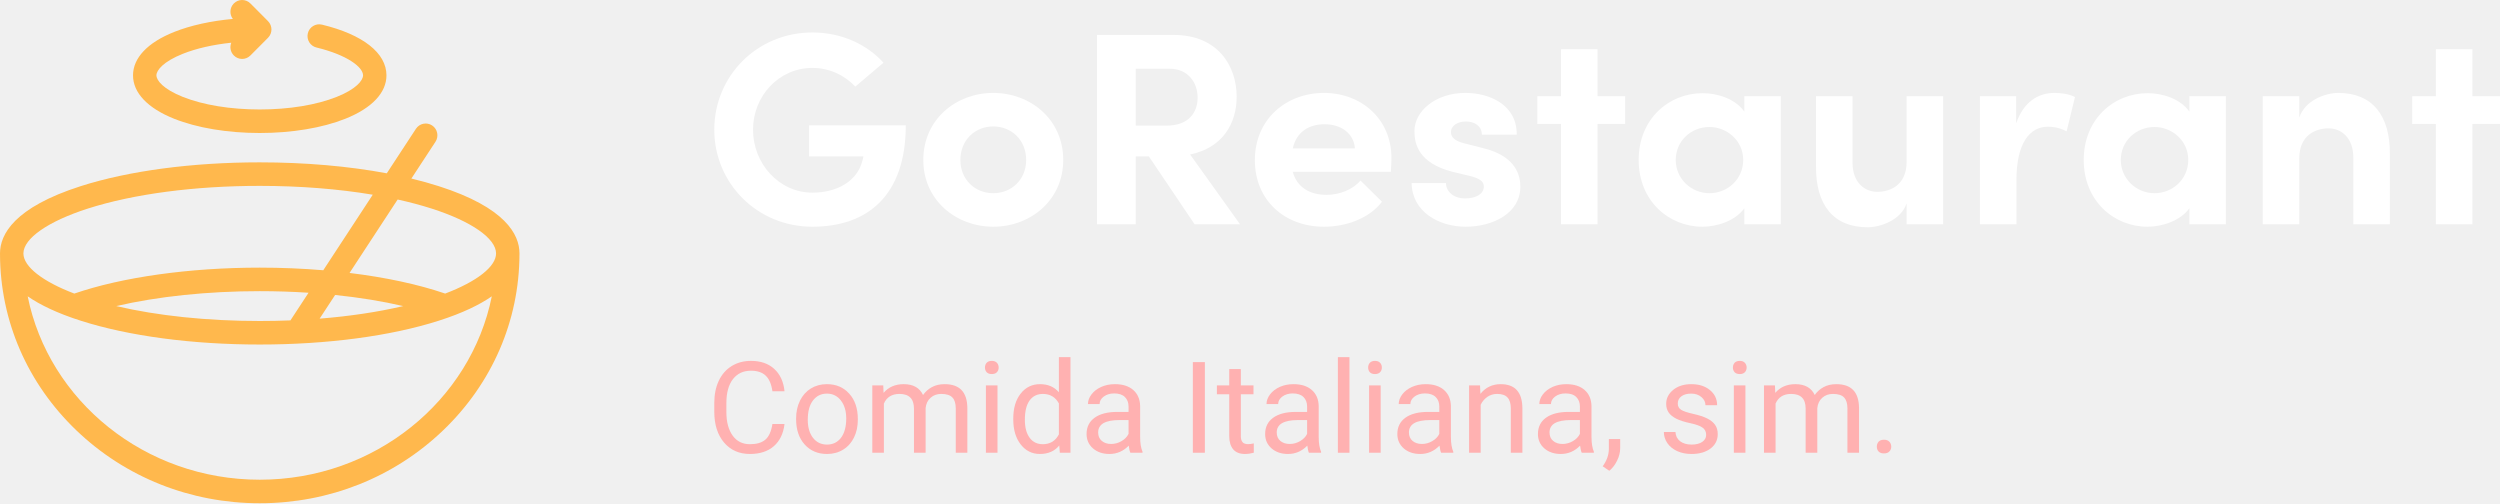
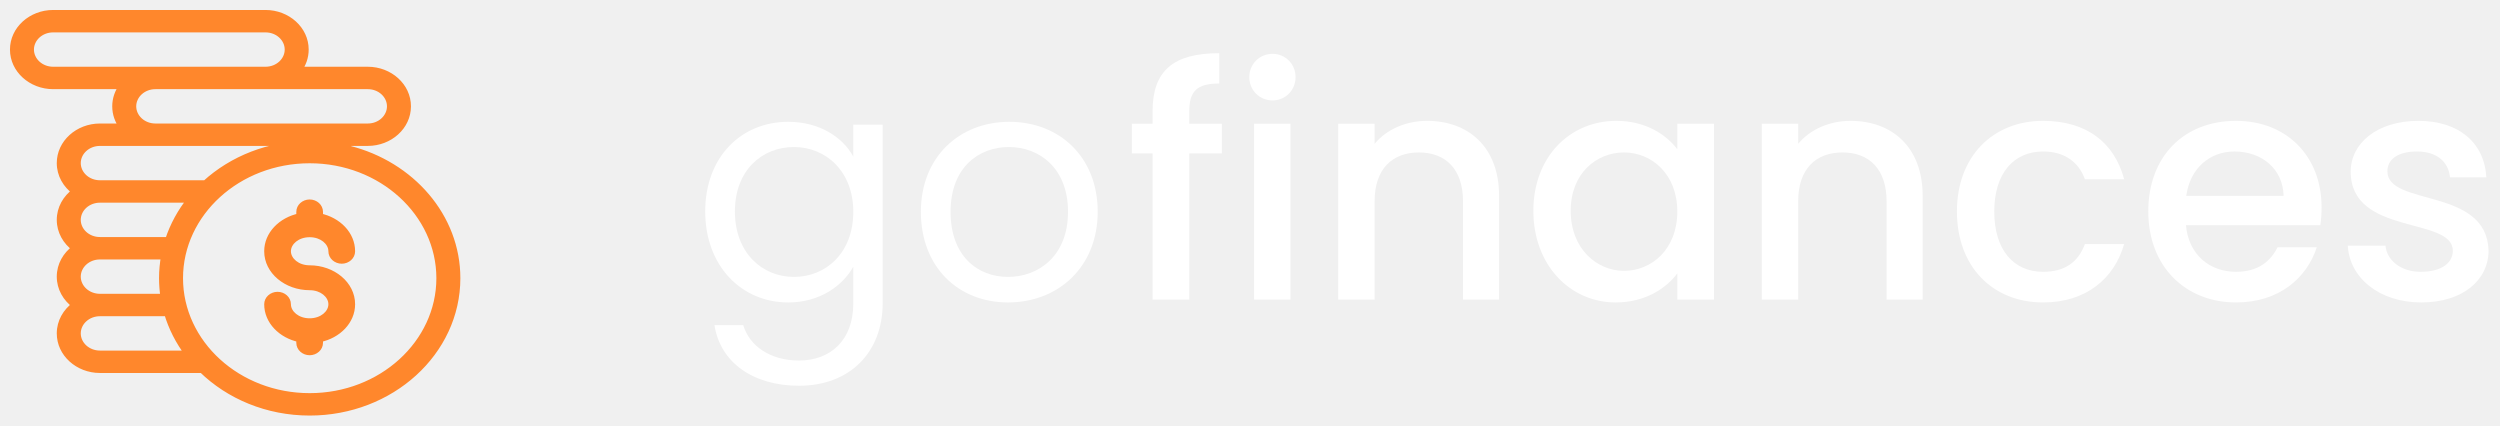
- <svg xmlns="http://www.w3.org/2000/svg" width="308" height="62" viewBox="0 0 308 62" fill="none">
-   <path d="M100.088 27.932C106.887 27.932 111.592 24.073 111.592 15.441H99.676V19.267H106.372C106.338 19.47 106.304 19.673 106.235 19.842C105.617 22.279 103.179 23.735 100.088 23.735C95.967 23.735 92.773 20.147 92.773 15.983C92.773 11.819 95.967 8.367 100.088 8.367C102.148 8.367 104.037 9.247 105.376 10.668L108.845 7.724C106.784 5.456 103.659 4 100.088 4C93.288 4 88 9.348 88 15.983C88 22.584 93.288 27.932 100.088 27.932Z" fill="white" />
-   <path d="M122.371 27.932C126.938 27.932 130.99 24.683 130.99 19.707C130.99 14.697 126.938 11.447 122.371 11.447C117.804 11.447 113.751 14.697 113.751 19.707C113.751 24.683 117.804 27.932 122.371 27.932ZM122.371 23.802C120.139 23.802 118.319 22.144 118.319 19.707C118.319 17.235 120.139 15.577 122.371 15.577C124.603 15.577 126.423 17.235 126.423 19.707C126.423 22.144 124.603 23.802 122.371 23.802Z" fill="white" />
-   <path d="M147.171 27.628H152.768L146.621 19.03C150.605 18.217 152.356 15.238 152.356 11.921C152.356 8.096 150.021 4.305 144.595 4.305H135.151V27.628H139.925V19.267H141.539L147.171 27.628ZM139.925 8.468H144.114C146.346 8.468 147.548 10.161 147.548 12.023C147.548 13.884 146.415 15.475 143.737 15.475H139.925V8.468Z" fill="white" />
-   <path d="M171.426 19.47C171.426 14.629 167.682 11.447 163.115 11.447C158.513 11.447 154.599 14.629 154.599 19.741C154.599 24.615 158.204 27.932 163.115 27.932C165.931 27.932 168.747 26.849 170.258 24.852L167.614 22.245C166.652 23.363 165.038 24.006 163.424 24.006C161.261 24.006 159.75 22.99 159.269 21.162H171.357C171.391 20.451 171.426 19.91 171.426 19.47ZM159.269 18.285C159.75 16.152 161.364 15.306 163.184 15.306C165.21 15.306 166.79 16.423 166.927 18.285H159.269Z" fill="white" />
-   <path d="M180.576 27.932C183.873 27.932 187.307 26.308 187.307 22.99C187.307 21.704 186.826 19.334 182.98 18.319L180.336 17.642C179.443 17.405 178.756 17.032 178.756 16.288C178.756 15.475 179.581 14.968 180.611 14.968C181.675 14.968 182.568 15.543 182.568 16.592H186.861C186.895 12.869 183.461 11.447 180.542 11.447C176.833 11.447 174.258 13.715 174.258 16.152C174.258 17.811 174.807 20.079 178.928 21.162L181.057 21.67C182.259 21.975 182.809 22.313 182.809 22.99C182.809 23.904 181.813 24.446 180.508 24.446C178.928 24.446 178.138 23.464 178.138 22.55H173.914C173.949 26.037 177.211 27.932 180.576 27.932Z" fill="white" />
-   <path d="M200.216 11.853H196.817V6.065H192.318V11.853H189.399V15.272H192.318V27.628H196.817V15.272H200.216V11.853Z" fill="white" />
-   <path d="M214.899 11.853V13.749C213.766 12.158 211.602 11.481 209.748 11.481C205.627 11.481 201.884 14.629 201.884 19.707C201.884 24.784 205.627 27.932 209.748 27.932C211.534 27.932 213.766 27.221 214.899 25.664V27.628H219.398V11.853H214.899ZM210.606 23.802C208.34 23.802 206.451 22.009 206.451 19.707C206.451 17.371 208.34 15.645 210.606 15.645C212.701 15.645 214.762 17.269 214.762 19.707C214.762 22.11 212.804 23.802 210.606 23.802Z" fill="white" />
-   <path d="M234.894 11.853V19.944C234.894 22.787 232.902 23.633 231.288 23.633C229.743 23.633 228.232 22.516 228.232 20.045V11.853H223.733V20.519C223.699 25.258 225.897 28 230.086 28C231.666 28 234.207 27.12 234.894 25.055V27.628H239.393V11.853H234.894Z" fill="white" />
-   <path d="M253.096 11.447C251.104 11.447 249.284 12.564 248.391 15.204V11.853H243.927V27.628H248.425V22.212C248.425 17.709 250.005 15.611 252.306 15.611C252.855 15.611 253.645 15.678 254.607 16.186L255.637 11.955C254.916 11.582 253.954 11.447 253.096 11.447Z" fill="white" />
-   <path d="M269.73 11.853V13.749C268.597 12.158 266.433 11.481 264.579 11.481C260.458 11.481 256.715 14.629 256.715 19.707C256.715 24.784 260.458 27.932 264.579 27.932C266.365 27.932 268.597 27.221 269.73 25.664V27.628H274.228V11.853H269.73ZM265.437 23.802C263.171 23.802 261.282 22.009 261.282 19.707C261.282 17.371 263.171 15.645 265.437 15.645C267.532 15.645 269.593 17.269 269.593 19.707C269.593 22.11 267.635 23.802 265.437 23.802Z" fill="white" />
-   <path d="M288.077 11.447C286.497 11.447 283.956 12.361 283.269 14.494V11.853H278.77V27.628H283.269V19.537C283.269 16.66 285.261 15.814 286.875 15.814C288.42 15.814 289.931 16.931 289.931 19.436V27.628H294.43V18.962C294.464 14.223 292.266 11.447 288.077 11.447Z" fill="white" />
-   <path d="M308 11.853H304.6V6.065H300.102V11.853H297.183V15.272H300.102V27.628H304.6V15.272H308V11.853Z" fill="white" />
-   <path d="M96.653 52.234C96.514 53.415 96.074 54.328 95.333 54.971C94.597 55.61 93.617 55.93 92.392 55.93C91.064 55.93 89.999 55.457 89.196 54.511C88.399 53.566 88 52.301 88 50.716V49.643C88 48.605 88.185 47.693 88.556 46.906C88.931 46.119 89.461 45.516 90.146 45.096C90.83 44.672 91.623 44.46 92.523 44.46C93.717 44.46 94.674 44.792 95.395 45.457C96.115 46.116 96.535 47.031 96.653 48.202H95.163C95.034 47.312 94.754 46.668 94.322 46.269C93.895 45.871 93.295 45.671 92.523 45.671C91.576 45.671 90.833 46.019 90.293 46.714C89.757 47.409 89.49 48.398 89.49 49.681V50.762C89.49 51.974 89.745 52.937 90.254 53.653C90.763 54.368 91.476 54.726 92.392 54.726C93.215 54.726 93.846 54.542 94.283 54.174C94.726 53.801 95.019 53.154 95.163 52.234H96.653Z" fill="#FFB1B1" />
-   <path d="M98.081 51.552C98.081 50.739 98.24 50.008 98.559 49.359C98.884 48.71 99.331 48.209 99.903 47.856C100.479 47.504 101.135 47.328 101.871 47.328C103.008 47.328 103.927 47.718 104.627 48.501C105.332 49.283 105.684 50.323 105.684 51.621V51.721C105.684 52.528 105.527 53.254 105.213 53.898C104.904 54.537 104.459 55.035 103.878 55.393C103.301 55.751 102.638 55.93 101.886 55.93C100.754 55.93 99.836 55.539 99.131 54.757C98.431 53.975 98.081 52.94 98.081 51.652V51.552ZM99.517 51.721C99.517 52.641 99.73 53.379 100.157 53.937C100.59 54.494 101.166 54.772 101.886 54.772C102.612 54.772 103.188 54.491 103.615 53.929C104.042 53.361 104.256 52.569 104.256 51.552C104.256 50.642 104.037 49.906 103.6 49.344C103.168 48.777 102.591 48.493 101.871 48.493C101.166 48.493 100.597 48.771 100.165 49.329C99.733 49.886 99.517 50.683 99.517 51.721Z" fill="#FFB1B1" />
-   <path d="M108.818 47.481L108.857 48.401C109.469 47.685 110.295 47.328 111.334 47.328C112.502 47.328 113.297 47.772 113.719 48.662C113.997 48.263 114.358 47.941 114.8 47.696C115.248 47.45 115.775 47.328 116.382 47.328C118.214 47.328 119.146 48.291 119.177 50.218V55.777H117.749V50.302C117.749 49.709 117.612 49.267 117.34 48.976C117.067 48.679 116.609 48.531 115.966 48.531C115.436 48.531 114.996 48.69 114.646 49.007C114.296 49.318 114.093 49.74 114.036 50.272V55.777H112.6V50.341C112.6 49.134 112.006 48.531 110.817 48.531C109.881 48.531 109.24 48.927 108.895 49.72V55.777H107.467V47.481H108.818Z" fill="#FFB1B1" />
-   <path d="M122.89 55.777H121.462V47.481H122.89V55.777ZM121.346 45.28C121.346 45.05 121.415 44.856 121.554 44.698C121.698 44.539 121.909 44.46 122.187 44.46C122.465 44.46 122.676 44.539 122.82 44.698C122.964 44.856 123.036 45.05 123.036 45.28C123.036 45.51 122.964 45.702 122.82 45.855C122.676 46.009 122.465 46.085 122.187 46.085C121.909 46.085 121.698 46.009 121.554 45.855C121.415 45.702 121.346 45.51 121.346 45.28Z" fill="#FFB1B1" />
-   <path d="M124.835 51.56C124.835 50.287 125.138 49.265 125.746 48.493C126.353 47.716 127.148 47.328 128.131 47.328C129.108 47.328 129.883 47.66 130.454 48.324V44H131.882V55.777H130.57L130.5 54.887C129.929 55.582 129.134 55.93 128.115 55.93C127.148 55.93 126.358 55.536 125.746 54.749C125.138 53.962 124.835 52.935 124.835 51.667V51.56ZM126.263 51.721C126.263 52.661 126.458 53.397 126.849 53.929C127.24 54.46 127.781 54.726 128.47 54.726C129.376 54.726 130.037 54.322 130.454 53.515V49.704C130.027 48.922 129.371 48.531 128.486 48.531C127.786 48.531 127.24 48.8 126.849 49.336C126.458 49.873 126.263 50.668 126.263 51.721Z" fill="#FFB1B1" />
-   <path d="M139.261 55.777C139.179 55.613 139.112 55.322 139.061 54.903C138.397 55.587 137.604 55.93 136.683 55.93C135.86 55.93 135.183 55.7 134.653 55.24C134.128 54.775 133.866 54.187 133.866 53.477C133.866 52.613 134.195 51.943 134.854 51.468C135.518 50.987 136.449 50.747 137.648 50.747H139.038V50.095C139.038 49.599 138.888 49.206 138.59 48.915C138.291 48.618 137.851 48.47 137.27 48.47C136.76 48.47 136.333 48.598 135.989 48.853C135.644 49.109 135.471 49.418 135.471 49.781H134.036C134.036 49.367 134.182 48.968 134.476 48.585C134.774 48.196 135.175 47.89 135.68 47.665C136.189 47.44 136.748 47.328 137.355 47.328C138.317 47.328 139.071 47.568 139.616 48.048C140.162 48.523 140.445 49.18 140.466 50.019V53.837C140.466 54.598 140.563 55.204 140.759 55.654V55.777H139.261ZM136.892 54.696C137.339 54.696 137.764 54.581 138.165 54.35C138.567 54.12 138.857 53.822 139.038 53.453V51.751H137.918C136.169 51.751 135.294 52.26 135.294 53.277C135.294 53.722 135.443 54.069 135.742 54.32C136.04 54.57 136.423 54.696 136.892 54.696Z" fill="#FFB1B1" />
-   <path d="M148.439 55.777H146.957V44.613H148.439V55.777Z" fill="#FFB1B1" />
-   <path d="M152.87 45.472V47.481H154.429V48.577H152.87V53.722C152.87 54.054 152.939 54.304 153.078 54.473C153.217 54.637 153.454 54.718 153.788 54.718C153.953 54.718 154.179 54.688 154.468 54.627V55.777C154.092 55.879 153.727 55.93 153.372 55.93C152.733 55.93 152.252 55.738 151.928 55.355C151.604 54.971 151.442 54.427 151.442 53.722V48.577H149.921V47.481H151.442V45.472H152.87Z" fill="#FFB1B1" />
-   <path d="M161.26 55.777C161.178 55.613 161.111 55.322 161.06 54.903C160.396 55.587 159.603 55.93 158.682 55.93C157.859 55.93 157.182 55.7 156.652 55.24C156.127 54.775 155.865 54.187 155.865 53.477C155.865 52.613 156.194 51.943 156.853 51.468C157.517 50.987 158.448 50.747 159.647 50.747H161.036V50.095C161.036 49.599 160.887 49.206 160.589 48.915C160.29 48.618 159.85 48.47 159.269 48.47C158.759 48.47 158.332 48.598 157.987 48.853C157.643 49.109 157.47 49.418 157.47 49.781H156.035C156.035 49.367 156.181 48.968 156.475 48.585C156.773 48.196 157.174 47.89 157.679 47.665C158.188 47.44 158.747 47.328 159.354 47.328C160.316 47.328 161.07 47.568 161.615 48.048C162.161 48.523 162.444 49.18 162.464 50.019V53.837C162.464 54.598 162.562 55.204 162.758 55.654V55.777H161.26ZM158.891 54.696C159.338 54.696 159.763 54.581 160.164 54.35C160.566 54.12 160.856 53.822 161.036 53.453V51.751H159.917C158.168 51.751 157.293 52.26 157.293 53.277C157.293 53.722 157.442 54.069 157.74 54.32C158.039 54.57 158.422 54.696 158.891 54.696Z" fill="#FFB1B1" />
-   <path d="M166.254 55.777H164.826V44H166.254V55.777Z" fill="#FFB1B1" />
-   <path d="M170.098 55.777H168.67V47.481H170.098V55.777ZM168.555 45.28C168.555 45.05 168.624 44.856 168.763 44.698C168.907 44.539 169.118 44.46 169.396 44.46C169.674 44.46 169.885 44.539 170.029 44.698C170.173 44.856 170.245 45.05 170.245 45.28C170.245 45.51 170.173 45.702 170.029 45.855C169.885 46.009 169.674 46.085 169.396 46.085C169.118 46.085 168.907 46.009 168.763 45.855C168.624 45.702 168.555 45.51 168.555 45.28Z" fill="#FFB1B1" />
-   <path d="M177.547 55.777C177.465 55.613 177.398 55.322 177.347 54.903C176.683 55.587 175.89 55.93 174.969 55.93C174.146 55.93 173.469 55.7 172.939 55.24C172.414 54.775 172.152 54.187 172.152 53.477C172.152 52.613 172.481 51.943 173.14 51.468C173.804 50.987 174.735 50.747 175.934 50.747H177.323V50.095C177.323 49.599 177.174 49.206 176.876 48.915C176.577 48.618 176.137 48.47 175.556 48.47C175.046 48.47 174.619 48.598 174.274 48.853C173.93 49.109 173.757 49.418 173.757 49.781H172.322C172.322 49.367 172.468 48.968 172.762 48.585C173.06 48.196 173.461 47.89 173.966 47.665C174.475 47.44 175.033 47.328 175.641 47.328C176.603 47.328 177.357 47.568 177.902 48.048C178.448 48.523 178.731 49.18 178.751 50.019V53.837C178.751 54.598 178.849 55.204 179.045 55.654V55.777H177.547ZM175.178 54.696C175.625 54.696 176.05 54.581 176.451 54.35C176.853 54.12 177.143 53.822 177.323 53.453V51.751H176.204C174.455 51.751 173.58 52.26 173.58 53.277C173.58 53.722 173.729 54.069 174.027 54.32C174.326 54.57 174.709 54.696 175.178 54.696Z" fill="#FFB1B1" />
-   <path d="M182.341 47.481L182.387 48.523C183.025 47.726 183.859 47.328 184.888 47.328C186.653 47.328 187.543 48.316 187.559 50.295V55.777H186.131V50.287C186.126 49.689 185.987 49.247 185.714 48.961C185.446 48.674 185.027 48.531 184.456 48.531C183.993 48.531 183.586 48.654 183.236 48.899C182.886 49.145 182.613 49.467 182.418 49.865V55.777H180.99V47.481H182.341Z" fill="#FFB1B1" />
-   <path d="M194.869 55.777C194.786 55.613 194.719 55.322 194.668 54.903C194.004 55.587 193.212 55.93 192.29 55.93C191.467 55.93 190.79 55.7 190.26 55.24C189.735 54.775 189.473 54.187 189.473 53.477C189.473 52.613 189.802 51.943 190.461 51.468C191.125 50.987 192.056 50.747 193.255 50.747H194.645V50.095C194.645 49.599 194.495 49.206 194.197 48.915C193.899 48.618 193.459 48.47 192.877 48.47C192.368 48.47 191.94 48.598 191.596 48.853C191.251 49.109 191.079 49.418 191.079 49.781H189.643C189.643 49.367 189.789 48.968 190.083 48.585C190.381 48.196 190.783 47.89 191.287 47.665C191.796 47.44 192.355 47.328 192.962 47.328C193.924 47.328 194.678 47.568 195.224 48.048C195.769 48.523 196.052 49.18 196.073 50.019V53.837C196.073 54.598 196.17 55.204 196.366 55.654V55.777H194.869ZM192.499 54.696C192.947 54.696 193.371 54.581 193.772 54.35C194.174 54.12 194.465 53.822 194.645 53.453V51.751H193.525C191.776 51.751 190.901 52.26 190.901 53.277C190.901 53.722 191.05 54.069 191.349 54.32C191.647 54.57 192.031 54.696 192.499 54.696Z" fill="#FFB1B1" />
-   <path d="M198.265 58L197.454 57.448C197.938 56.778 198.19 56.088 198.211 55.378V54.097H199.608V55.209C199.608 55.725 199.479 56.242 199.222 56.758C198.97 57.274 198.651 57.688 198.265 58Z" fill="#FFB1B1" />
-   <path d="M210.198 53.576C210.198 53.193 210.052 52.896 209.758 52.687C209.47 52.472 208.963 52.288 208.238 52.135C207.517 51.981 206.943 51.797 206.516 51.583C206.094 51.368 205.781 51.112 205.575 50.816C205.374 50.52 205.274 50.167 205.274 49.758C205.274 49.078 205.562 48.503 206.138 48.033C206.72 47.563 207.461 47.328 208.361 47.328C209.308 47.328 210.075 47.57 210.661 48.056C211.253 48.541 211.549 49.163 211.549 49.919H210.113C210.113 49.531 209.946 49.196 209.612 48.915C209.282 48.633 208.866 48.493 208.361 48.493C207.841 48.493 207.435 48.605 207.142 48.83C206.848 49.055 206.702 49.349 206.702 49.712C206.702 50.054 206.838 50.312 207.111 50.486C207.383 50.66 207.875 50.826 208.585 50.985C209.3 51.143 209.879 51.332 210.322 51.552C210.764 51.772 211.091 52.038 211.302 52.349C211.518 52.656 211.626 53.032 211.626 53.477C211.626 54.218 211.328 54.813 210.731 55.263C210.134 55.708 209.36 55.93 208.408 55.93C207.739 55.93 207.147 55.812 206.632 55.577C206.118 55.342 205.714 55.015 205.42 54.596C205.132 54.172 204.988 53.714 204.988 53.223H206.416C206.442 53.699 206.632 54.077 206.987 54.358C207.347 54.634 207.821 54.772 208.408 54.772C208.948 54.772 209.38 54.665 209.704 54.45C210.034 54.23 210.198 53.939 210.198 53.576Z" fill="#FFB1B1" />
-   <path d="M215.038 55.777H213.61V47.481H215.038V55.777ZM213.494 45.28C213.494 45.05 213.564 44.856 213.703 44.698C213.847 44.539 214.058 44.46 214.336 44.46C214.614 44.46 214.825 44.539 214.969 44.698C215.113 44.856 215.185 45.05 215.185 45.28C215.185 45.51 215.113 45.702 214.969 45.855C214.825 46.009 214.614 46.085 214.336 46.085C214.058 46.085 213.847 46.009 213.703 45.855C213.564 45.702 213.494 45.51 213.494 45.28Z" fill="#FFB1B1" />
-   <path d="M218.674 47.481L218.712 48.401C219.325 47.685 220.151 47.328 221.19 47.328C222.358 47.328 223.153 47.772 223.575 48.662C223.853 48.263 224.213 47.941 224.656 47.696C225.104 47.45 225.631 47.328 226.238 47.328C228.07 47.328 229.002 48.291 229.032 50.218V55.777H227.604V50.302C227.604 49.709 227.468 49.267 227.195 48.976C226.923 48.679 226.465 48.531 225.821 48.531C225.291 48.531 224.851 48.69 224.501 49.007C224.152 49.318 223.948 49.74 223.892 50.272V55.777H222.456V50.341C222.456 49.134 221.862 48.531 220.673 48.531C219.736 48.531 219.096 48.927 218.751 49.72V55.777H217.323V47.481H218.674Z" fill="#FFB1B1" />
-   <path d="M231.225 55.033C231.225 54.788 231.297 54.583 231.441 54.419C231.59 54.256 231.811 54.174 232.105 54.174C232.398 54.174 232.619 54.256 232.768 54.419C232.923 54.583 233 54.788 233 55.033C233 55.268 232.923 55.465 232.768 55.623C232.619 55.782 232.398 55.861 232.105 55.861C231.811 55.861 231.59 55.782 231.441 55.623C231.297 55.465 231.225 55.268 231.225 55.033Z" fill="#FFB1B1" />
-   <path fill-rule="evenodd" clip-rule="evenodd" d="M32 16.386C28.037 16.386 24.29 15.762 21.448 14.628C18.185 13.326 16.387 11.428 16.388 9.283C16.388 7.139 18.185 5.241 21.448 3.939C23.481 3.128 25.979 2.579 28.687 2.331C28.252 1.763 28.292 0.945 28.81 0.425C29.373 -0.142 30.287 -0.142 30.85 0.425L33.02 2.605C33.583 3.172 33.583 4.089 33.02 4.655L30.85 6.836C30.568 7.119 30.199 7.261 29.83 7.261C29.461 7.261 29.092 7.119 28.81 6.836C28.387 6.41 28.282 5.786 28.495 5.262C26.242 5.499 24.186 5.966 22.512 6.633C20.121 7.588 19.272 8.657 19.272 9.283C19.272 9.909 20.121 10.979 22.512 11.933C25.023 12.935 28.393 13.487 32 13.487C35.607 13.487 38.977 12.935 41.488 11.933C43.879 10.979 44.728 9.91 44.728 9.283C44.728 8.267 42.757 6.763 38.99 5.853C38.215 5.666 37.738 4.883 37.924 4.105C38.11 3.327 38.889 2.847 39.663 3.034C44.715 4.254 47.612 6.532 47.612 9.284C47.612 11.428 45.815 13.326 42.552 14.628C39.71 15.762 35.963 16.386 32 16.386ZM54.045 22.932C62.273 25.563 64 28.893 64 31.224C64 31.262 63.999 31.3 63.999 31.338C63.968 39.529 60.635 47.221 54.604 53.009C48.563 58.807 40.535 62 32 62C23.465 62 15.438 58.807 9.396 53.009C3.365 47.221 0.032 39.529 0.001 31.338C0.001 31.3 0 31.262 0 31.224C0 28.893 1.727 25.563 9.955 22.931C15.864 21.042 23.694 20.001 32 20.001C37.578 20.001 42.94 20.471 47.651 21.352L51.241 15.87C51.679 15.201 52.574 15.016 53.239 15.456C53.904 15.896 54.089 16.795 53.651 17.464L50.682 21.997C51.859 22.28 52.983 22.592 54.045 22.932ZM61.115 31.224C61.115 29.38 58.071 27.262 53.17 25.694C51.872 25.279 50.472 24.907 48.99 24.58L43.064 33.627C47.495 34.169 51.538 35.032 54.845 36.168C58.754 34.683 61.115 32.846 61.115 31.224ZM14.321 37.71C19.408 38.903 25.541 39.547 32 39.547C33.276 39.547 34.538 39.522 35.782 39.472L38.014 36.066C36.051 35.938 34.037 35.871 32 35.871C25.582 35.871 19.396 36.526 14.321 37.71ZM49.679 37.71C47.125 37.114 44.291 36.653 41.287 36.341L39.377 39.258C43.091 38.96 46.579 38.437 49.679 37.71ZM32 22.9C23.982 22.9 16.464 23.892 10.83 25.694C5.929 27.262 2.885 29.38 2.885 31.224C2.885 32.846 5.246 34.683 9.155 36.168C15.077 34.134 23.36 32.972 31.999 32.972C34.663 32.972 37.291 33.083 39.828 33.295L45.924 23.988C41.688 23.277 36.939 22.9 32 22.9ZM3.411 36.506C5.996 49.36 17.832 59.101 32 59.101C46.168 59.101 58.004 49.361 60.59 36.506C59.092 37.547 56.983 38.576 54.045 39.515C48.136 41.405 40.307 42.446 32 42.446C23.693 42.446 15.864 41.405 9.955 39.515C7.017 38.576 4.908 37.547 3.411 36.506Z" fill="#FFB84D" />
+ <svg xmlns="http://www.w3.org/2000/svg" width="188" height="32" viewBox="0 0 188 32" fill="none">
+   <path fill-rule="evenodd" clip-rule="evenodd" d="M25.959 10.723C26.072 10.874 26.169 11.036 26.249 11.208C30.926 12.388 34.369 16.296 34.369 20.921C34.369 26.479 29.398 31 23.289 31C20.1 31 17.221 29.767 15.198 27.798H7.517C5.864 27.798 4.519 26.575 4.519 25.071C4.519 24.207 4.963 23.437 5.654 22.937C4.963 22.437 4.519 21.666 4.519 20.802C4.519 19.939 4.963 19.168 5.654 18.668C4.963 18.168 4.519 17.397 4.519 16.534C4.519 15.67 4.963 14.899 5.654 14.399C4.963 13.899 4.519 13.129 4.519 12.265C4.519 10.761 5.864 9.538 7.517 9.538H9.217C8.885 9.099 8.69 8.568 8.69 7.996C8.69 7.424 8.885 6.893 9.217 6.455H3.998C2.345 6.455 1 5.231 1 3.727C1 2.223 2.345 1 3.998 1H19.965C21.618 1 22.963 2.223 22.963 3.727C22.963 4.299 22.768 4.83 22.437 5.269H27.656C29.309 5.269 30.654 6.492 30.654 7.996C30.654 9.5 29.309 10.723 27.656 10.723H25.959ZM29.35 7.996C29.35 7.146 28.59 6.455 27.656 6.455H11.688C10.754 6.455 9.994 7.146 9.994 7.996C9.994 8.846 10.754 9.538 11.688 9.538H23.485H27.656C28.59 9.538 29.35 8.846 29.35 7.996ZM2.303 3.727C2.303 4.577 3.064 5.269 3.998 5.269H19.965C20.9 5.269 21.66 4.577 21.66 3.727C21.66 2.877 20.9 2.186 19.965 2.186H3.998C3.064 2.186 2.303 2.877 2.303 3.727ZM23.485 10.723H7.517C6.583 10.723 5.823 11.415 5.823 12.265C5.823 13.115 6.583 13.806 7.517 13.806H15.449C17.456 11.976 20.23 10.842 23.289 10.842C23.604 10.842 23.916 10.855 24.224 10.878C23.999 10.779 23.747 10.723 23.485 10.723ZM14.335 14.992H7.517C6.583 14.992 5.823 15.684 5.823 16.534C5.823 17.384 6.583 18.075 7.517 18.075H12.66C13.024 16.954 13.595 15.914 14.335 14.992ZM12.361 19.261H7.517C6.583 19.261 5.823 19.952 5.823 20.802C5.823 21.652 6.583 22.344 7.517 22.344H12.321C12.248 21.879 12.21 21.404 12.21 20.921C12.21 20.355 12.262 19.801 12.361 19.261ZM5.823 25.071C5.823 25.921 6.583 26.613 7.517 26.613H14.151C13.45 25.684 12.916 24.645 12.587 23.53H7.517C6.583 23.53 5.823 24.221 5.823 25.071ZM13.513 20.921C13.513 25.825 17.899 29.814 23.289 29.814C28.68 29.814 33.065 25.825 33.065 20.921C33.065 16.017 28.68 12.028 23.289 12.028C17.899 12.028 13.513 16.017 13.513 20.921ZM21.627 18.895C21.627 19.615 22.371 20.201 23.286 20.201C25.033 20.201 26.454 21.403 26.454 22.88C26.454 24.137 25.424 25.194 24.04 25.481V25.778C24.04 26.157 23.703 26.464 23.286 26.464C22.87 26.464 22.532 26.157 22.532 25.778V25.481C21.148 25.194 20.118 24.137 20.118 22.88C20.118 22.501 20.456 22.194 20.873 22.194C21.289 22.194 21.627 22.501 21.627 22.88C21.627 23.6 22.371 24.186 23.286 24.186C24.201 24.186 24.945 23.6 24.945 22.88C24.945 22.159 24.201 21.573 23.286 21.573C21.539 21.573 20.118 20.372 20.118 18.895C20.118 17.637 21.148 16.58 22.532 16.293V15.936C22.532 15.557 22.87 15.25 23.286 15.25C23.703 15.25 24.04 15.557 24.04 15.936V16.293C25.424 16.58 26.454 17.637 26.454 18.895C26.454 19.273 26.116 19.581 25.7 19.581C25.283 19.581 24.945 19.273 24.945 18.895C24.945 18.174 24.201 17.588 23.286 17.588C22.371 17.588 21.627 18.174 21.627 18.895Z" fill="#FF872C" />
+   <path d="M26.249 11.208L26.022 11.312L26.072 11.421L26.187 11.45L26.249 11.208ZM25.959 10.723V10.473H25.458L25.759 10.874L25.959 10.723ZM15.198 27.798L15.372 27.619L15.3 27.548H15.198V27.798ZM5.654 22.937L5.801 23.139L6.081 22.937L5.801 22.734L5.654 22.937ZM5.654 18.668L5.801 18.87L6.081 18.668L5.801 18.465L5.654 18.668ZM5.654 14.399L5.801 14.602L6.081 14.399L5.801 14.197L5.654 14.399ZM9.217 9.538V9.788H9.72L9.416 9.387L9.217 9.538ZM9.217 6.455L9.416 6.605L9.719 6.205H9.217V6.455ZM22.437 5.269L22.237 5.118L21.934 5.519H22.437V5.269ZM15.449 13.806V14.056H15.546L15.617 13.991L15.449 13.806ZM24.224 10.878L24.205 11.127L24.325 10.649L24.224 10.878ZM14.335 14.992L14.53 15.149L14.857 14.742H14.335V14.992ZM12.66 18.075V18.325H12.842L12.898 18.152L12.66 18.075ZM12.361 19.261L12.607 19.306L12.661 19.011H12.361V19.261ZM12.321 22.344V22.594H12.613L12.568 22.305L12.321 22.344ZM14.151 26.613V26.863H14.652L14.35 26.462L14.151 26.613ZM12.587 23.53L12.827 23.459L12.774 23.28H12.587V23.53ZM24.04 25.481L23.99 25.236L23.79 25.278V25.481H24.04ZM22.532 25.481H22.782V25.278L22.583 25.236L22.532 25.481ZM22.532 16.293L22.583 16.538L22.782 16.497V16.293H22.532ZM24.04 16.293H23.79V16.497L23.99 16.538L24.04 16.293ZM26.476 11.103C26.389 10.915 26.282 10.737 26.159 10.573L25.759 10.874C25.862 11.01 25.95 11.157 26.022 11.312L26.476 11.103ZM34.619 20.921C34.619 16.164 31.08 12.169 26.31 10.965L26.187 11.45C30.771 12.607 34.119 16.427 34.119 20.921H34.619ZM23.289 31.25C29.514 31.25 34.619 26.638 34.619 20.921H34.119C34.119 26.319 29.283 30.75 23.289 30.75V31.25ZM15.024 27.977C17.094 29.992 20.035 31.25 23.289 31.25V30.75C20.164 30.75 17.349 29.542 15.372 27.619L15.024 27.977ZM7.517 28.048H15.198V27.548H7.517V28.048ZM4.269 25.071C4.269 26.735 5.749 28.048 7.517 28.048V27.548C5.98 27.548 4.769 26.415 4.769 25.071H4.269ZM5.508 22.734C4.76 23.276 4.269 24.118 4.269 25.071H4.769C4.769 24.297 5.167 23.598 5.801 23.139L5.508 22.734ZM4.269 20.802C4.269 21.756 4.76 22.598 5.508 23.139L5.801 22.734C5.167 22.275 4.769 21.576 4.769 20.802H4.269ZM5.508 18.465C4.76 19.007 4.269 19.849 4.269 20.802H4.769C4.769 20.028 5.167 19.329 5.801 18.87L5.508 18.465ZM4.269 16.534C4.269 17.487 4.76 18.329 5.508 18.87L5.801 18.465C5.167 18.007 4.769 17.308 4.769 16.534H4.269ZM5.508 14.197C4.76 14.738 4.269 15.58 4.269 16.534H4.769C4.769 15.759 5.167 15.06 5.801 14.602L5.508 14.197ZM4.269 12.265C4.269 13.218 4.76 14.06 5.508 14.602L5.801 14.197C5.167 13.738 4.769 13.039 4.769 12.265H4.269ZM7.517 9.288C5.749 9.288 4.269 10.601 4.269 12.265H4.769C4.769 10.921 5.98 9.788 7.517 9.788V9.288ZM9.217 9.288H7.517V9.788H9.217V9.288ZM8.44 7.996C8.44 8.626 8.655 9.209 9.018 9.688L9.416 9.387C9.115 8.988 8.94 8.509 8.94 7.996H8.44ZM9.018 6.304C8.655 6.783 8.44 7.366 8.44 7.996H8.94C8.94 7.483 9.115 7.004 9.416 6.605L9.018 6.304ZM3.998 6.705H9.217V6.205H3.998V6.705ZM0.75 3.727C0.75 5.391 2.23 6.705 3.998 6.705V6.205C2.46 6.205 1.25 5.071 1.25 3.727H0.75ZM3.998 0.75C2.23 0.75 0.75 2.064 0.75 3.727H1.25C1.25 2.383 2.46 1.25 3.998 1.25V0.75ZM19.965 0.75H3.998V1.25H19.965V0.75ZM23.213 3.727C23.213 2.064 21.734 0.75 19.965 0.75V1.25C21.503 1.25 22.713 2.383 22.713 3.727H23.213ZM22.636 5.42C22.998 4.94 23.213 4.357 23.213 3.727H22.713C22.713 4.241 22.539 4.719 22.237 5.118L22.636 5.42ZM27.656 5.019H22.437V5.519H27.656V5.019ZM30.904 7.996C30.904 6.332 29.424 5.019 27.656 5.019V5.519C29.194 5.519 30.404 6.652 30.404 7.996H30.904ZM27.656 10.973C29.424 10.973 30.904 9.66 30.904 7.996H30.404C30.404 9.34 29.194 10.473 27.656 10.473V10.973ZM25.959 10.973H27.656V10.473H25.959V10.973ZM27.656 6.705C28.475 6.705 29.1 7.306 29.1 7.996H29.6C29.6 6.986 28.706 6.205 27.656 6.205V6.705ZM11.688 6.705H27.656V6.205H11.688V6.705ZM10.244 7.996C10.244 7.306 10.869 6.705 11.688 6.705V6.205C10.639 6.205 9.744 6.986 9.744 7.996H10.244ZM11.688 9.288C10.869 9.288 10.244 8.686 10.244 7.996H9.744C9.744 9.006 10.639 9.788 11.688 9.788V9.288ZM23.485 9.288H11.688V9.788H23.485V9.288ZM27.656 9.288H23.485V9.788H27.656V9.288ZM29.1 7.996C29.1 8.686 28.475 9.288 27.656 9.288V9.788C28.706 9.788 29.6 9.006 29.6 7.996H29.1ZM3.998 5.019C3.179 5.019 2.553 4.417 2.553 3.727H2.053C2.053 4.737 2.948 5.519 3.998 5.519V5.019ZM19.965 5.019H3.998V5.519H19.965V5.019ZM21.41 3.727C21.41 4.417 20.785 5.019 19.965 5.019V5.519C21.015 5.519 21.91 4.737 21.91 3.727H21.41ZM19.965 2.436C20.785 2.436 21.41 3.037 21.41 3.727H21.91C21.91 2.718 21.015 1.936 19.965 1.936V2.436ZM3.998 2.436H19.965V1.936H3.998V2.436ZM2.553 3.727C2.553 3.037 3.179 2.436 3.998 2.436V1.936C2.948 1.936 2.053 2.718 2.053 3.727H2.553ZM7.517 10.973H23.485V10.473H7.517V10.973ZM6.073 12.265C6.073 11.575 6.698 10.973 7.517 10.973V10.473C6.468 10.473 5.573 11.255 5.573 12.265H6.073ZM7.517 13.556C6.698 13.556 6.073 12.955 6.073 12.265H5.573C5.573 13.275 6.468 14.056 7.517 14.056V13.556ZM15.449 13.556H7.517V14.056H15.449V13.556ZM23.289 10.592C20.168 10.592 17.334 11.749 15.28 13.622L15.617 13.991C17.578 12.203 20.292 11.092 23.289 11.092V10.592ZM24.243 10.629C23.929 10.605 23.611 10.592 23.289 10.592V11.092C23.598 11.092 23.903 11.104 24.205 11.127L24.243 10.629ZM23.485 10.973C23.712 10.973 23.929 11.021 24.123 11.107L24.325 10.649C24.068 10.536 23.782 10.473 23.485 10.473V10.973ZM7.517 15.242H14.335V14.742H7.517V15.242ZM6.073 16.534C6.073 15.843 6.698 15.242 7.517 15.242V14.742C6.468 14.742 5.573 15.524 5.573 16.534H6.073ZM7.517 17.825C6.698 17.825 6.073 17.224 6.073 16.534H5.573C5.573 17.543 6.468 18.325 7.517 18.325V17.825ZM12.66 17.825H7.517V18.325H12.66V17.825ZM14.14 14.836C13.383 15.78 12.796 16.847 12.422 17.998L12.898 18.152C13.252 17.061 13.809 16.048 14.53 15.149L14.14 14.836ZM7.517 19.511H12.361V19.011H7.517V19.511ZM6.073 20.802C6.073 20.112 6.698 19.511 7.517 19.511V19.011C6.468 19.011 5.573 19.793 5.573 20.802H6.073ZM7.517 22.094C6.698 22.094 6.073 21.492 6.073 20.802H5.573C5.573 21.812 6.468 22.594 7.517 22.594V22.094ZM12.321 22.094H7.517V22.594H12.321V22.094ZM11.96 20.921C11.96 21.417 11.999 21.905 12.074 22.382L12.568 22.305C12.497 21.853 12.46 21.391 12.46 20.921H11.96ZM12.115 19.216C12.014 19.771 11.96 20.34 11.96 20.921H12.46C12.46 20.371 12.511 19.832 12.607 19.306L12.115 19.216ZM7.517 26.363C6.698 26.363 6.073 25.761 6.073 25.071H5.573C5.573 26.081 6.468 26.863 7.517 26.863V26.363ZM14.151 26.363H7.517V26.863H14.151V26.363ZM12.347 23.6C12.685 24.746 13.233 25.812 13.951 26.763L14.35 26.462C13.667 25.557 13.147 24.544 12.827 23.459L12.347 23.6ZM7.517 23.78H12.587V23.28H7.517V23.78ZM6.073 25.071C6.073 24.381 6.698 23.78 7.517 23.78V23.28C6.468 23.28 5.573 24.061 5.573 25.071H6.073ZM23.289 29.564C18.014 29.564 13.763 25.665 13.763 20.921H13.263C13.263 25.985 17.784 30.064 23.289 30.064V29.564ZM32.815 20.921C32.815 25.665 28.564 29.564 23.289 29.564V30.064C28.795 30.064 33.315 25.985 33.315 20.921H32.815ZM23.289 12.278C28.564 12.278 32.815 16.177 32.815 20.921H33.315C33.315 15.857 28.795 11.778 23.289 11.778V12.278ZM13.763 20.921C13.763 16.177 18.014 12.278 23.289 12.278V11.778C17.784 11.778 13.263 15.857 13.263 20.921H13.763ZM23.286 19.951C22.45 19.951 21.877 19.424 21.877 18.895H21.377C21.377 19.805 22.292 20.451 23.286 20.451V19.951ZM26.704 22.88C26.704 21.227 25.13 19.951 23.286 19.951V20.451C24.936 20.451 26.204 21.578 26.204 22.88H26.704ZM24.091 25.726C25.559 25.422 26.704 24.285 26.704 22.88H26.204C26.204 23.989 25.289 24.967 23.99 25.236L24.091 25.726ZM24.29 25.778V25.481H23.79V25.778H24.29ZM23.286 26.714C23.818 26.714 24.29 26.316 24.29 25.778H23.79C23.79 25.997 23.587 26.214 23.286 26.214V26.714ZM22.282 25.778C22.282 26.316 22.754 26.714 23.286 26.714V26.214C22.985 26.214 22.782 25.997 22.782 25.778H22.282ZM22.282 25.481V25.778H22.782V25.481H22.282ZM19.868 22.88C19.868 24.285 21.013 25.422 22.481 25.726L22.583 25.236C21.283 24.967 20.368 23.989 20.368 22.88H19.868ZM20.873 21.944C20.341 21.944 19.868 22.341 19.868 22.88H20.368C20.368 22.661 20.571 22.444 20.873 22.444V21.944ZM21.877 22.88C21.877 22.341 21.404 21.944 20.873 21.944V22.444C21.174 22.444 21.377 22.661 21.377 22.88H21.877ZM23.286 23.936C22.45 23.936 21.877 23.41 21.877 22.88H21.377C21.377 23.791 22.292 24.436 23.286 24.436V23.936ZM24.695 22.88C24.695 23.41 24.122 23.936 23.286 23.936V24.436C24.28 24.436 25.195 23.791 25.195 22.88H24.695ZM23.286 21.823C24.122 21.823 24.695 22.35 24.695 22.88H25.195C25.195 21.969 24.28 21.323 23.286 21.323V21.823ZM19.868 18.895C19.868 20.547 21.442 21.823 23.286 21.823V21.323C21.637 21.323 20.368 20.196 20.368 18.895H19.868ZM22.481 16.048C21.013 16.353 19.868 17.489 19.868 18.895H20.368C20.368 17.785 21.283 16.807 22.583 16.538L22.481 16.048ZM22.282 15.936V16.293H22.782V15.936H22.282ZM23.286 15C22.754 15 22.282 15.397 22.282 15.936H22.782C22.782 15.717 22.985 15.5 23.286 15.5V15ZM24.29 15.936C24.29 15.397 23.818 15 23.286 15V15.5C23.587 15.5 23.79 15.717 23.79 15.936H24.29ZM24.29 16.293V15.936H23.79V16.293H24.29ZM26.704 18.895C26.704 17.489 25.559 16.353 24.091 16.048L23.99 16.538C25.289 16.807 26.204 17.785 26.204 18.895H26.704ZM25.7 19.831C26.232 19.831 26.704 19.433 26.704 18.895H26.204C26.204 19.113 26.001 19.331 25.7 19.331V19.831ZM24.695 18.895C24.695 19.433 25.168 19.831 25.7 19.831V19.331C25.398 19.331 25.195 19.113 25.195 18.895H24.695ZM23.286 17.838C24.122 17.838 24.695 18.364 24.695 18.895H25.195C25.195 17.984 24.28 17.338 23.286 17.338V17.838ZM21.877 18.895C21.877 18.364 22.45 17.838 23.286 17.838V17.338C22.292 17.338 21.377 17.984 21.377 18.895H21.877Z" fill="#FF872C" />
+   <path d="M53.032 15.904C53.032 19.984 55.744 22.744 59.272 22.744C61.672 22.744 63.376 21.472 64.168 20.056V22.816C64.168 25.624 62.416 27.112 60.088 27.112C57.928 27.112 56.368 26.032 55.888 24.448H53.728C54.16 27.256 56.632 29.008 60.088 29.008C63.952 29.008 66.376 26.44 66.376 22.816V9.376H64.168V11.776C63.4 10.36 61.672 9.16 59.272 9.16C55.744 9.16 53.032 11.8 53.032 15.904ZM64.168 15.928C64.168 19.024 62.104 20.824 59.704 20.824C57.304 20.824 55.264 19 55.264 15.904C55.264 12.808 57.304 11.056 59.704 11.056C62.104 11.056 64.168 12.88 64.168 15.928Z" fill="white" />
+   <path d="M82.547 15.928C82.547 11.776 79.643 9.16 75.899 9.16C72.179 9.16 69.251 11.776 69.251 15.928C69.251 20.104 72.083 22.744 75.803 22.744C79.547 22.744 82.547 20.104 82.547 15.928ZM71.483 15.928C71.483 12.616 73.571 11.056 75.875 11.056C78.131 11.056 80.315 12.616 80.315 15.928C80.315 19.264 78.083 20.824 75.803 20.824C73.523 20.824 71.483 19.264 71.483 15.928Z" fill="white" />
+   <path d="M86.674 22.528H89.434V11.536H91.882V9.304H89.434V8.368C89.434 6.856 90.01 6.28 91.69 6.28V4C88.234 4 86.674 5.32 86.674 8.368V9.304H85.114V11.536H86.674V22.528Z" fill="white" />
+   <path d="M94.307 22.528H97.043V9.304H94.307V22.528ZM95.699 7.552C96.659 7.552 97.427 6.784 97.427 5.8C97.427 4.816 96.659 4.048 95.699 4.048C94.715 4.048 93.947 4.816 93.947 5.8C93.947 6.784 94.715 7.552 95.699 7.552Z" fill="white" />
+   <path d="M110.019 22.528H112.731V14.728C112.731 11.032 110.403 9.088 107.307 9.088C105.723 9.088 104.259 9.736 103.371 10.816V9.304H100.635V22.528H103.371V15.136C103.371 12.712 104.691 11.464 106.707 11.464C108.699 11.464 110.019 12.712 110.019 15.136V22.528Z" fill="white" />
+   <path d="M115.309 15.856C115.309 19.936 118.069 22.744 121.501 22.744C123.709 22.744 125.293 21.688 126.133 20.56V22.528H128.893V9.304H126.133V11.224C125.317 10.144 123.781 9.088 121.549 9.088C118.069 9.088 115.309 11.776 115.309 15.856ZM126.133 15.904C126.133 18.76 124.189 20.368 122.125 20.368C120.085 20.368 118.117 18.712 118.117 15.856C118.117 13 120.085 11.464 122.125 11.464C124.189 11.464 126.133 13.072 126.133 15.904Z" fill="white" />
+   <path d="M141.871 22.528H144.583V14.728C144.583 11.032 142.255 9.088 139.159 9.088C137.575 9.088 136.111 9.736 135.223 10.816V9.304H132.487V22.528H135.223V15.136C135.223 12.712 136.543 11.464 138.559 11.464C140.551 11.464 141.871 12.712 141.871 15.136V22.528Z" fill="white" />
+   <path d="M147.161 15.904C147.161 20.056 149.849 22.744 153.641 22.744C156.881 22.744 158.993 20.944 159.737 18.352H156.785C156.281 19.72 155.273 20.44 153.641 20.44C151.433 20.44 149.969 18.808 149.969 15.904C149.969 13.024 151.433 11.392 153.641 11.392C155.273 11.392 156.329 12.208 156.785 13.48H159.737C158.993 10.696 156.881 9.088 153.641 9.088C149.849 9.088 147.161 11.776 147.161 15.904Z" fill="white" />
+   <path d="M168.031 11.392C170.071 11.392 171.679 12.688 171.727 14.728H164.407C164.695 12.64 166.183 11.392 168.031 11.392ZM174.223 18.592H171.271C170.767 19.624 169.831 20.44 168.151 20.44C166.135 20.44 164.575 19.12 164.383 16.936H174.487C174.559 16.48 174.583 16.048 174.583 15.592C174.583 11.704 171.919 9.088 168.151 9.088C164.239 9.088 161.551 11.752 161.551 15.904C161.551 20.056 164.359 22.744 168.151 22.744C171.391 22.744 173.479 20.896 174.223 18.592Z" fill="white" />
+   <path d="M187.14 18.832C186.996 14.056 179.532 15.544 179.532 12.88C179.532 11.992 180.3 11.392 181.764 11.392C183.252 11.392 184.14 12.184 184.236 13.336H186.972C186.828 10.696 184.86 9.088 181.86 9.088C178.74 9.088 176.772 10.792 176.772 12.904C176.772 17.752 184.452 16.264 184.452 18.856C184.452 19.768 183.612 20.44 182.028 20.44C180.516 20.44 179.484 19.552 179.388 18.472H176.556C176.676 20.872 178.908 22.744 182.076 22.744C185.196 22.744 187.14 21.064 187.14 18.832Z" fill="white" />
</svg>
